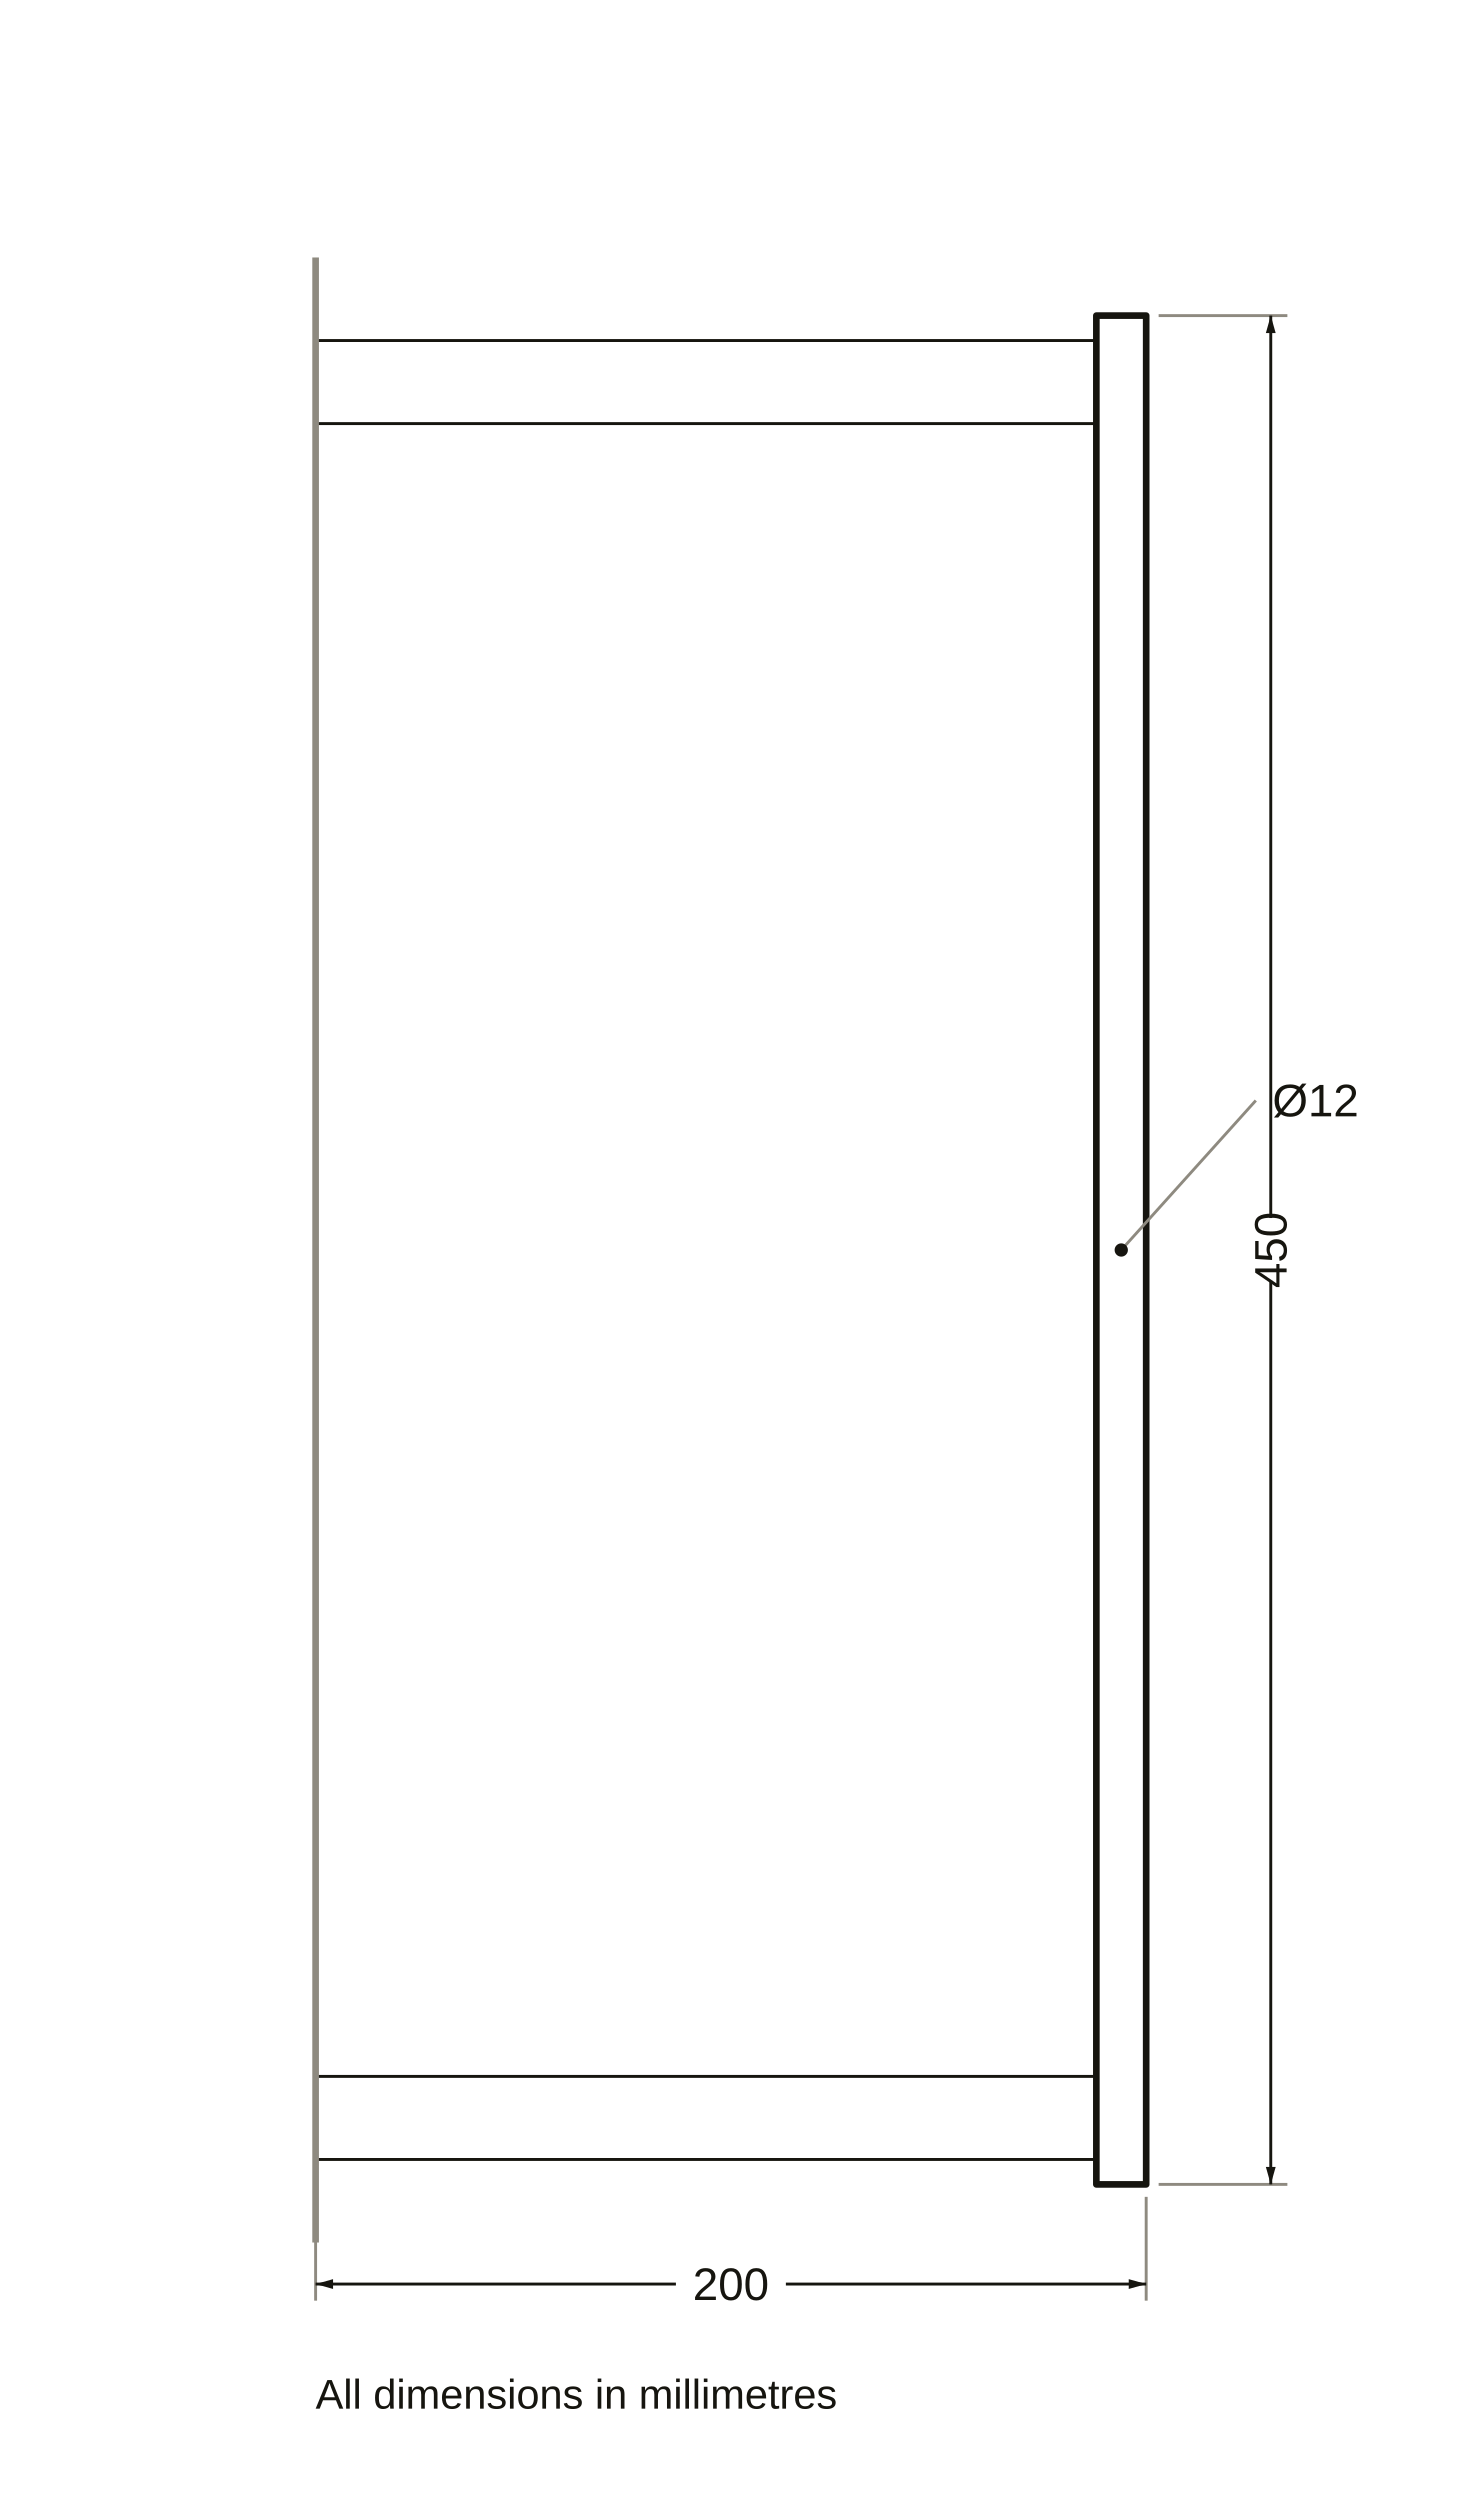
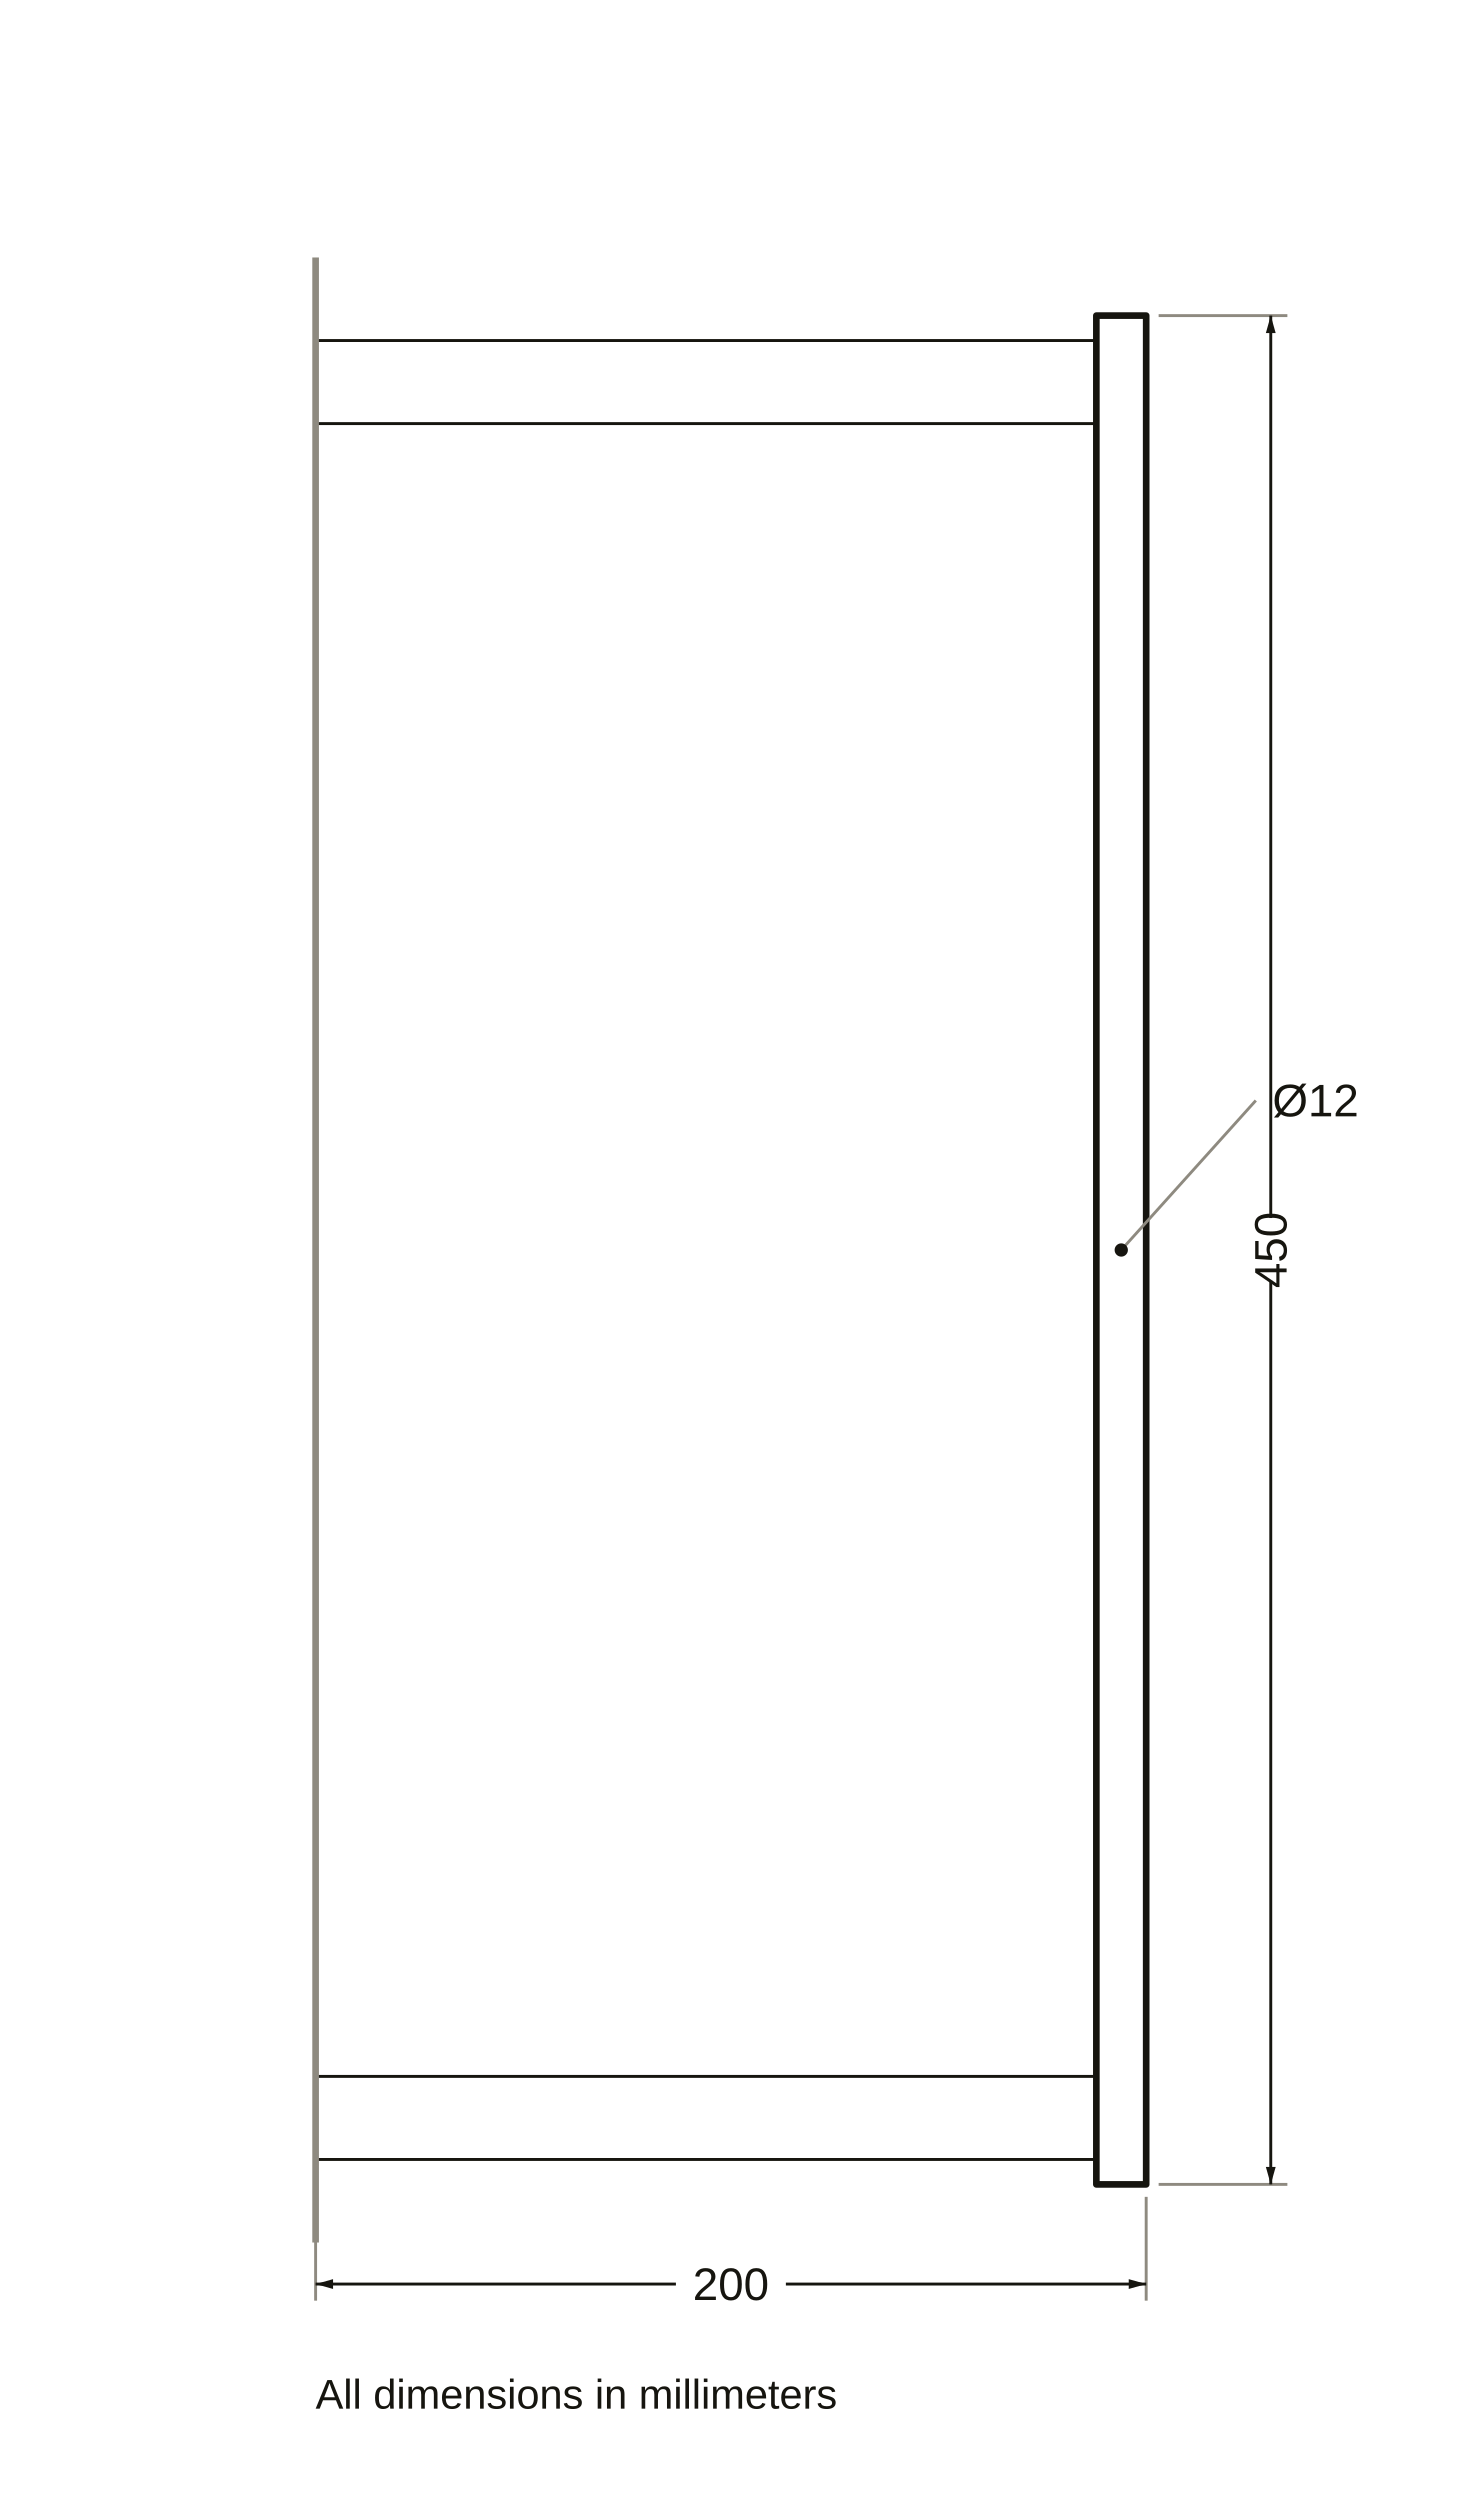
<svg xmlns="http://www.w3.org/2000/svg" viewBox="0 0 352 602" role="img" aria-labelledby="t d">
  <style>
    .ink { stroke: #16150f; }
    text { fill: #16150f; }
    @media (prefers-color-scheme: dark) {
      path, line, circle { stroke: #e9e5da; }
      path[fill]:not([fill="none"]) { fill: #e9e5da; }
      text { fill: #e9e5da; }
    }
  </style>
  <g>
    <g transform="translate(76 76)">
      <path d="M188.00 0.00 L200.00 0.00 L200.00 450.00 L188.00 450.00 Z" fill="none" stroke="#16150f" stroke-width="1.6" stroke-linejoin="round" />
      <path d="M0.00 6.00 L188.00 6.00 L188.00 26.00 L0.00 26.00 Z" fill="none" stroke="#16150f" stroke-width="0.7" stroke-linejoin="round" />
      <path d="M0.00 424.00 L188.00 424.00 L188.00 444.00 L0.00 444.00 Z" fill="none" stroke="#16150f" stroke-width="0.7" stroke-linejoin="round" />
      <line x1="0" y1="-14" x2="0" y2="464" stroke="#8e8a80" stroke-width="1.6" />
      <line x1="203" y1="0" x2="234" y2="0" stroke="#8e8a80" stroke-width="0.7" />
      <line x1="203" y1="450" x2="234" y2="450" stroke="#8e8a80" stroke-width="0.7" />
      <line x1="230" y1="0" x2="230" y2="217.3" stroke="#16150f" stroke-width="0.7" />
      <line x1="230" y1="232.7" x2="230" y2="450" stroke="#16150f" stroke-width="0.7" />
      <path d="M230.00 0.00 L228.82 4.20 L231.18 4.20 Z" fill="#16150f" />
      <path d="M230.00 450.00 L231.18 445.80 L228.82 445.80 Z" fill="#16150f" />
      <text x="230" y="225" font-size="11" fill="#16150f" text-anchor="middle" dominant-baseline="central" transform="rotate(-90 230 225)" font-family="'Archivo','Helvetica Neue',Arial,sans-serif">450</text>
      <line x1="0" y1="453" x2="0" y2="478" stroke="#8e8a80" stroke-width="0.7" />
      <line x1="200" y1="453" x2="200" y2="478" stroke="#8e8a80" stroke-width="0.7" />
      <line x1="0" y1="474" x2="86.76" y2="474" stroke="#16150f" stroke-width="0.7" />
      <line x1="113.24" y1="474" x2="200" y2="474" stroke="#16150f" stroke-width="0.7" />
      <path d="M0.00 474.00 L4.20 475.18 L4.20 472.82 Z" fill="#16150f" />
      <path d="M200.00 474.00 L195.80 472.82 L195.80 475.18 Z" fill="#16150f" />
      <text x="100" y="477.85" font-size="11" fill="#16150f" text-anchor="middle" font-family="'Archivo','Helvetica Neue',Arial,sans-serif">200</text>
      <line x1="194" y1="225" x2="226.4" y2="189" stroke="#8e8a80" stroke-width="0.7" />
      <circle cx="194" cy="225" r="1.6" fill="#16150f" />
      <text x="230.4" y="189" font-size="11" fill="#16150f" text-anchor="start" dominant-baseline="central" font-family="'Archivo','Helvetica Neue',Arial,sans-serif">Ø12</text>
    </g>
-     <text x="76" y="580" font-size="10" fill="#8e8a80" font-family="'Archivo','Helvetica Neue',Arial,sans-serif">All dimensions in millimetres</text>
+     <text x="76" y="580" font-size="10" fill="#8e8a80" font-family="'Archivo','Helvetica Neue',Arial,sans-serif">All dimensions in millimeters</text>
  </g>
</svg>
